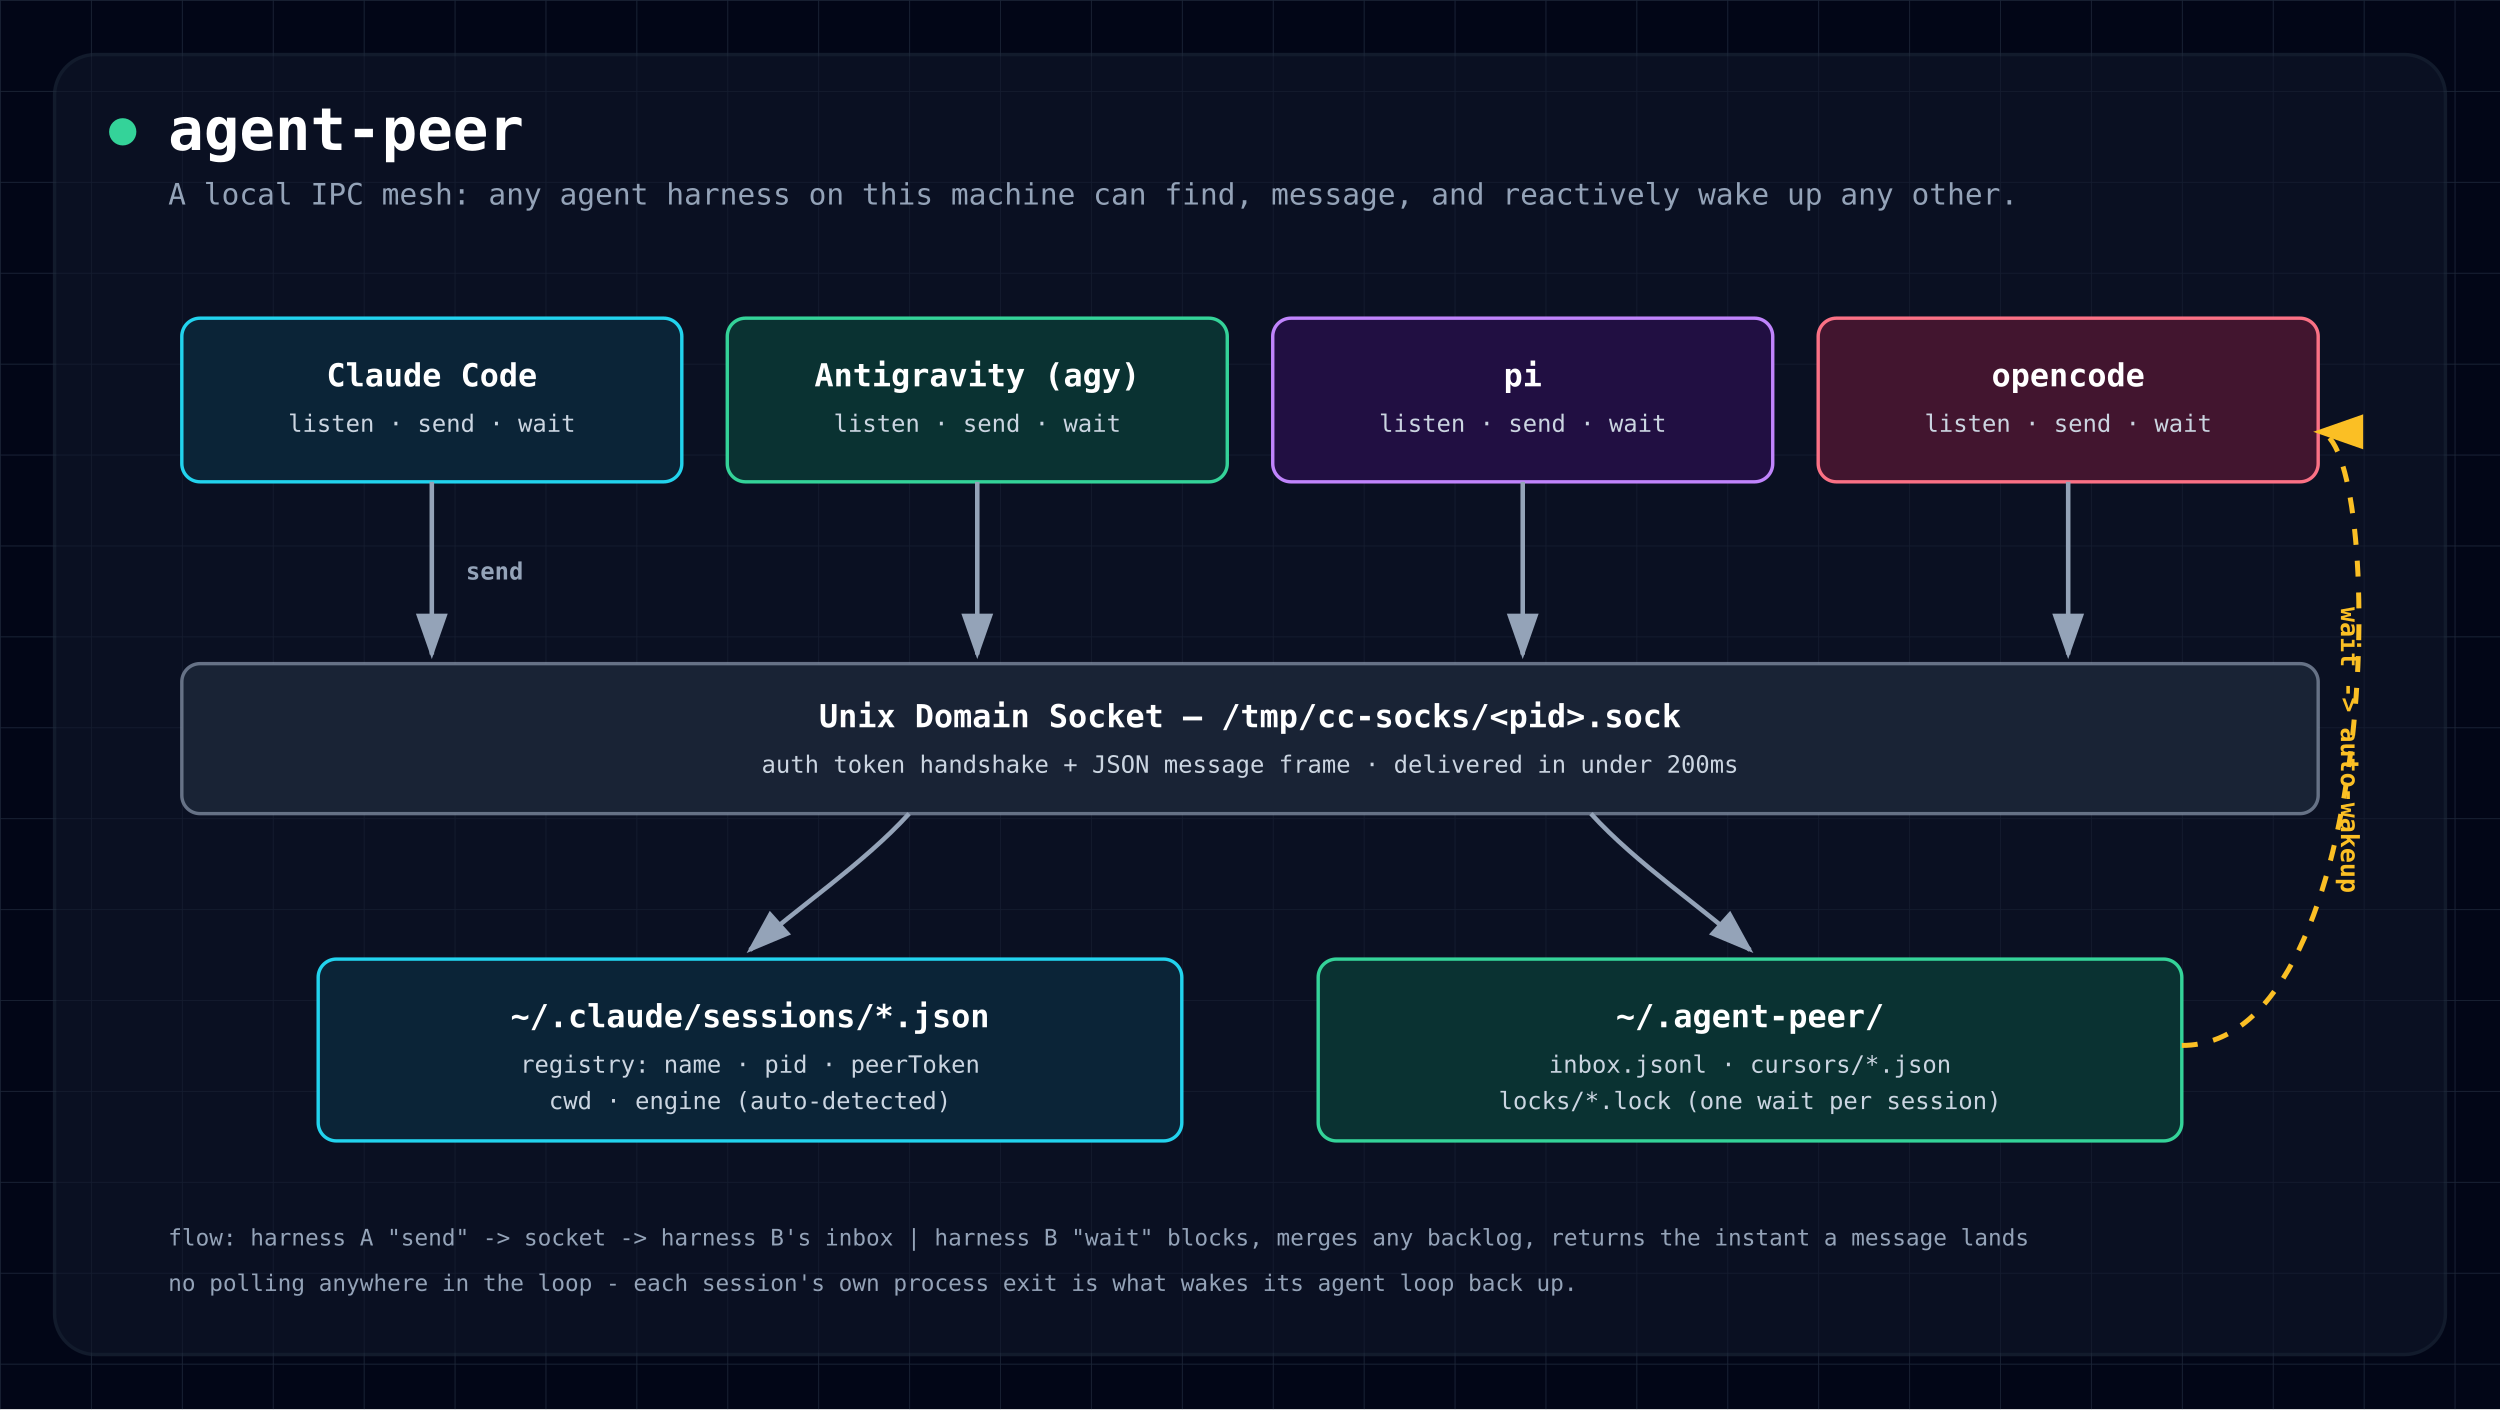
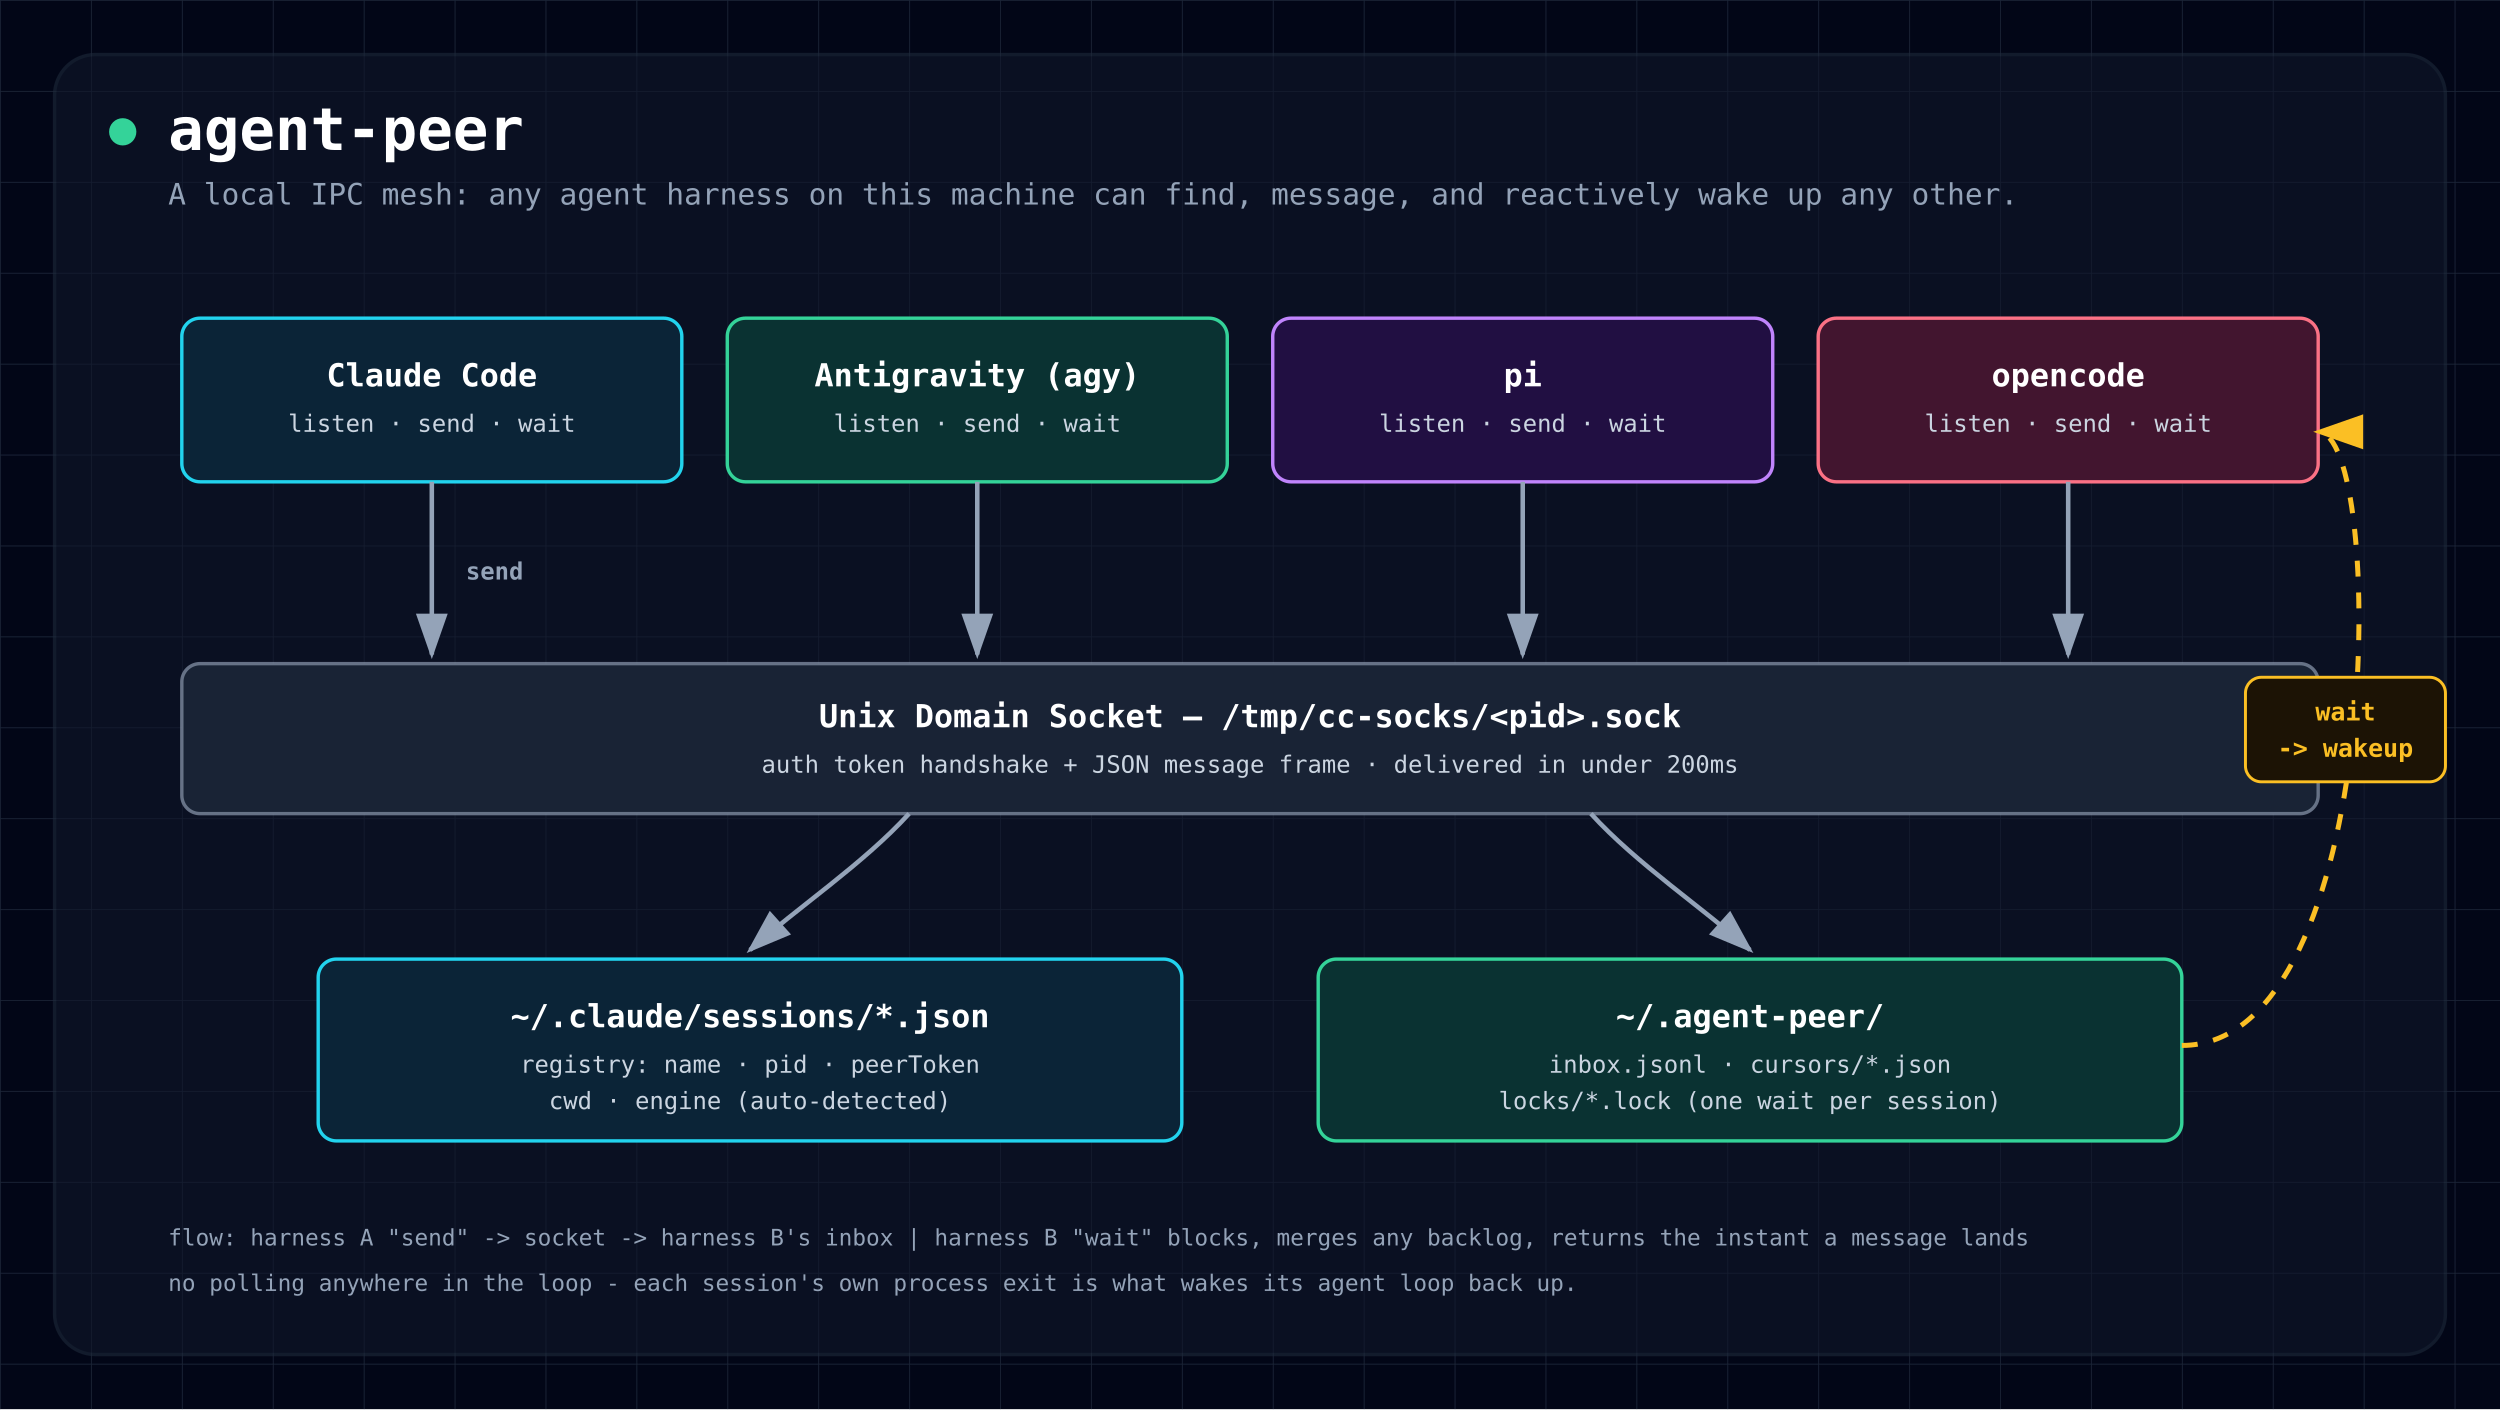
<svg xmlns="http://www.w3.org/2000/svg" width="1100" height="620" viewBox="0 0 1100 620" role="img" aria-labelledby="title desc">
  <defs>
    <pattern id="grid" width="40" height="40" patternUnits="userSpaceOnUse">
      <path d="M 40 0 L 0 0 0 40" fill="none" stroke="#1e293b" stroke-width="0.7" />
    </pattern>
    <marker id="arrow" markerWidth="10" markerHeight="7" refX="9" refY="3.5" orient="auto">
      <polygon points="0 0, 10 3.5, 0 7" fill="#94a3b8" />
    </marker>
    <marker id="accent-arrow" markerWidth="10" markerHeight="7" refX="9" refY="3.5" orient="auto">
      <polygon points="0 0, 10 3.5, 0 7" fill="#fbbf24" />
    </marker>
    <style>
      .title { fill: #ffffff; font: 700 26px JetBrains Mono, IBM Plex Mono, monospace; }
      .subtitle { fill: #94a3b8; font: 500 13px JetBrains Mono, IBM Plex Mono, monospace; }
      .box-title { fill: #ffffff; font: 700 14px JetBrains Mono, IBM Plex Mono, monospace; }
      .box-sub { fill: #cbd5e1; font: 500 10.5px JetBrains Mono, IBM Plex Mono, monospace; }
      .tiny { fill: #94a3b8; font: 500 10px JetBrains Mono, IBM Plex Mono, monospace; }
      .arrow-label { fill: #94a3b8; font: 600 10.5px JetBrains Mono, IBM Plex Mono, monospace; }
      .accent-label { fill: #fbbf24; font: 700 11px JetBrains Mono, IBM Plex Mono, monospace; }
    </style>
  </defs>
  <rect width="1100" height="620" fill="#020617" />
  <rect width="1100" height="620" fill="url(#grid)" opacity="0.9" />
  <rect x="24" y="24" width="1052" height="572" rx="18" fill="#0f172a" opacity="0.58" stroke="#1e293b" stroke-width="1.5" />
  <circle cx="54" cy="58" r="6" fill="#34d399" />
  <text x="74" y="66" class="title">agent-peer</text>
  <text x="74" y="90" class="subtitle">A local IPC mesh: any agent harness on this machine can find, message, and reactively wake up any other.</text>
  <rect x="80" y="140" width="220" height="72" rx="8" fill="#0f172a" />
  <rect x="80" y="140" width="220" height="72" rx="8" fill="#083344" fill-opacity="0.5" stroke="#22d3ee" stroke-width="1.5" />
  <text x="190" y="170" class="box-title" text-anchor="middle">Claude Code</text>
  <text x="190" y="190" class="box-sub" text-anchor="middle">listen · send · wait</text>
  <rect x="320" y="140" width="220" height="72" rx="8" fill="#0f172a" />
  <rect x="320" y="140" width="220" height="72" rx="8" fill="#064e3b" fill-opacity="0.5" stroke="#34d399" stroke-width="1.5" />
  <text x="430" y="170" class="box-title" text-anchor="middle">Antigravity (agy)</text>
  <text x="430" y="190" class="box-sub" text-anchor="middle">listen · send · wait</text>
  <rect x="560" y="140" width="220" height="72" rx="8" fill="#0f172a" />
  <rect x="560" y="140" width="220" height="72" rx="8" fill="#3b0764" fill-opacity="0.42" stroke="#c084fc" stroke-width="1.5" />
  <text x="670" y="170" class="box-title" text-anchor="middle">pi</text>
  <text x="670" y="190" class="box-sub" text-anchor="middle">listen · send · wait</text>
  <rect x="800" y="140" width="220" height="72" rx="8" fill="#0f172a" />
  <rect x="800" y="140" width="220" height="72" rx="8" fill="#881337" fill-opacity="0.42" stroke="#fb7185" stroke-width="1.5" />
  <text x="910" y="170" class="box-title" text-anchor="middle">opencode</text>
  <text x="910" y="190" class="box-sub" text-anchor="middle">listen · send · wait</text>
  <path d="M 190 212 L 190 288" fill="none" stroke="#94a3b8" stroke-width="2" marker-end="url(#arrow)" />
  <path d="M 430 212 L 430 288" fill="none" stroke="#94a3b8" stroke-width="2" marker-end="url(#arrow)" />
  <path d="M 670 212 L 670 288" fill="none" stroke="#94a3b8" stroke-width="2" marker-end="url(#arrow)" />
  <path d="M 910 212 L 910 288" fill="none" stroke="#94a3b8" stroke-width="2" marker-end="url(#arrow)" />
  <text x="205" y="255" class="arrow-label">send</text>
  <rect x="80" y="292" width="940" height="66" rx="8" fill="#0f172a" />
  <rect x="80" y="292" width="940" height="66" rx="8" fill="#1e293b" opacity="0.66" stroke="#94a3b8" stroke-width="1.5" />
  <text x="550" y="320" class="box-title" text-anchor="middle">Unix Domain Socket — /tmp/cc-socks/&lt;pid&gt;.sock</text>
  <text x="550" y="340" class="box-sub" text-anchor="middle">auth token handshake + JSON message frame · delivered in under 200ms</text>
  <path d="M 400 358 C 380 380, 350 400, 330 418" fill="none" stroke="#94a3b8" stroke-width="2" marker-end="url(#arrow)" />
  <path d="M 700 358 C 720 380, 750 400, 770 418" fill="none" stroke="#94a3b8" stroke-width="2" marker-end="url(#arrow)" />
  <rect x="140" y="422" width="380" height="80" rx="8" fill="#0f172a" />
  <rect x="140" y="422" width="380" height="80" rx="8" fill="#083344" fill-opacity="0.5" stroke="#22d3ee" stroke-width="1.5" />
  <text x="330" y="452" class="box-title" text-anchor="middle">~/.claude/sessions/*.json</text>
  <text x="330" y="472" class="box-sub" text-anchor="middle">registry: name · pid · peerToken</text>
  <text x="330" y="488" class="box-sub" text-anchor="middle">cwd · engine (auto-detected)</text>
  <rect x="580" y="422" width="380" height="80" rx="8" fill="#0f172a" />
  <rect x="580" y="422" width="380" height="80" rx="8" fill="#064e3b" fill-opacity="0.5" stroke="#34d399" stroke-width="1.5" />
  <text x="770" y="452" class="box-title" text-anchor="middle">~/.agent-peer/</text>
  <text x="770" y="472" class="box-sub" text-anchor="middle">inbox.jsonl · cursors/*.json</text>
  <text x="770" y="488" class="box-sub" text-anchor="middle">locks/*.lock (one wait per session)</text>
  <path d="M 960 460 C 1050 460, 1050 190, 1020 190" fill="none" stroke="#fbbf24" stroke-width="2.2" stroke-dasharray="7 7" marker-end="url(#accent-arrow)" />
-   <text x="1030" y="330" class="accent-label" text-anchor="middle" transform="rotate(90 1030 330)">wait -&gt; auto-wakeup</text>
+   <rect x="988" y="298" width="88" height="46" rx="7" fill="#1c1305" stroke="#fbbf24" stroke-width="1.3" />
+   <text x="1032" y="317" class="accent-label" text-anchor="middle">wait</text>
+   <text x="1032" y="333" class="accent-label" text-anchor="middle">-&gt; wakeup</text>
  <text x="74" y="548" class="tiny">flow:  harness A "send" -&gt; socket -&gt; harness B's inbox  |  harness B "wait" blocks, merges any backlog, returns the instant a message lands</text>
  <text x="74" y="568" class="tiny">no polling anywhere in the loop - each session's own process exit is what wakes its agent loop back up.</text>
</svg>
